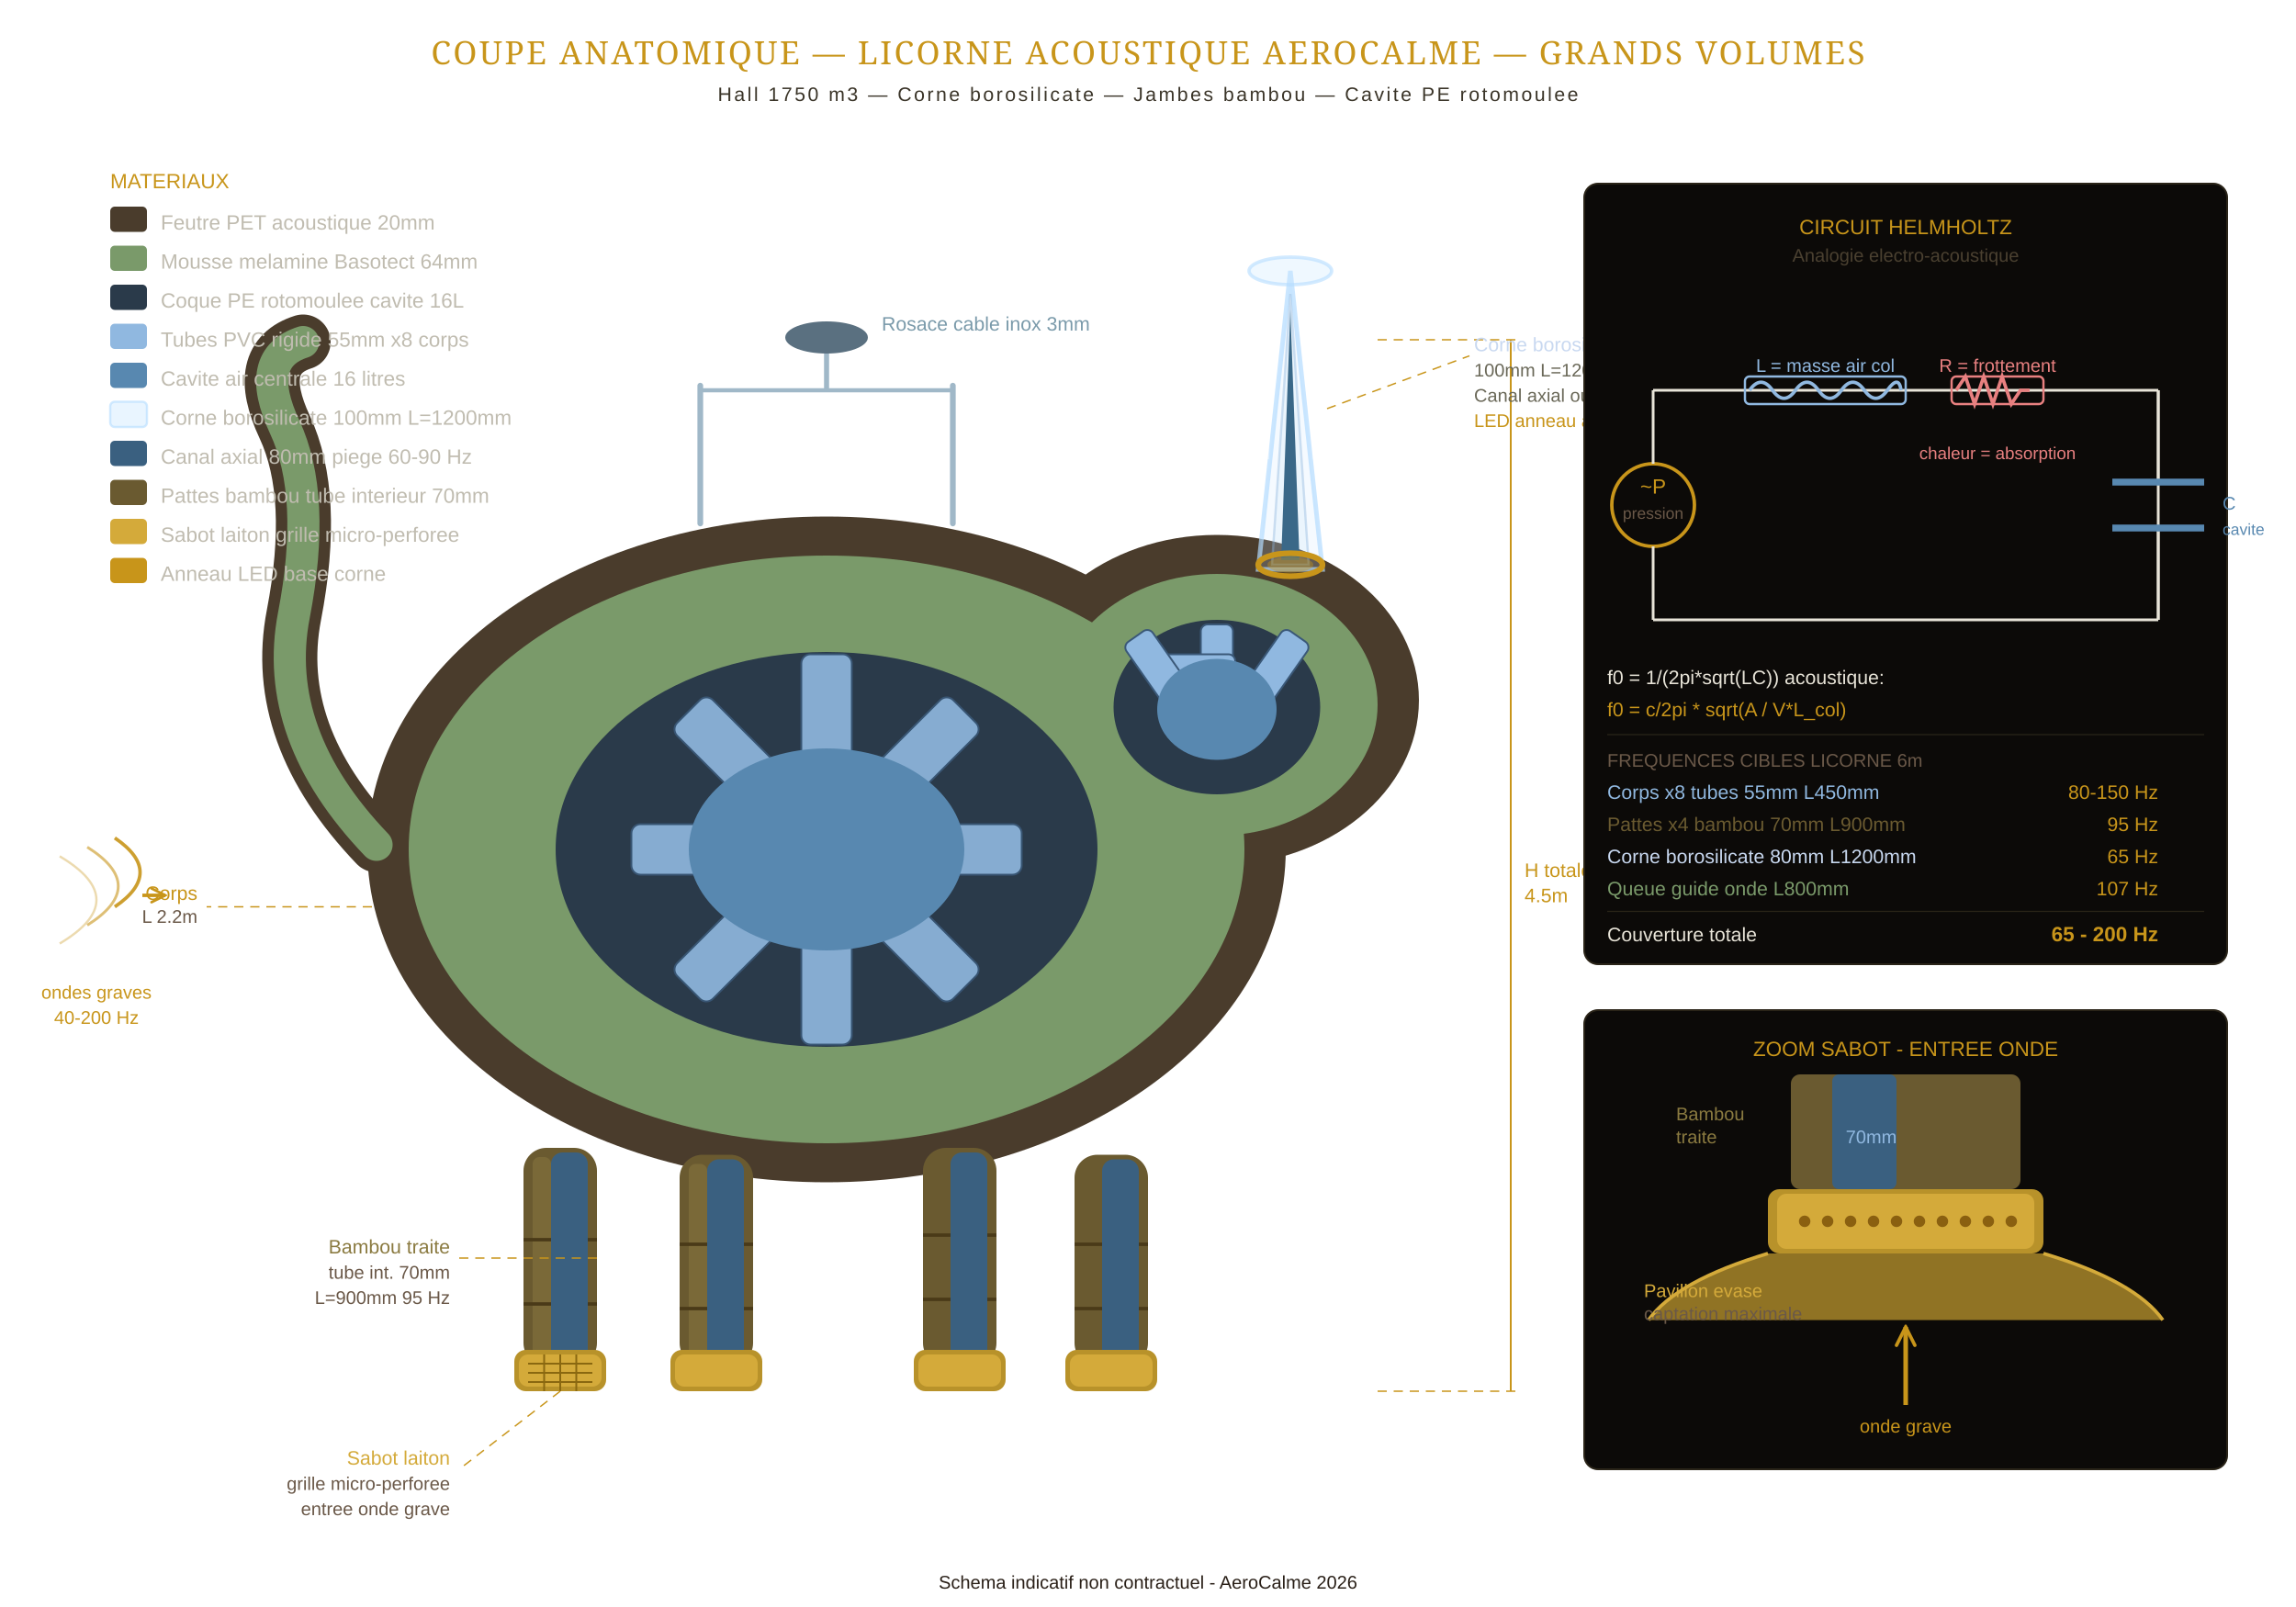
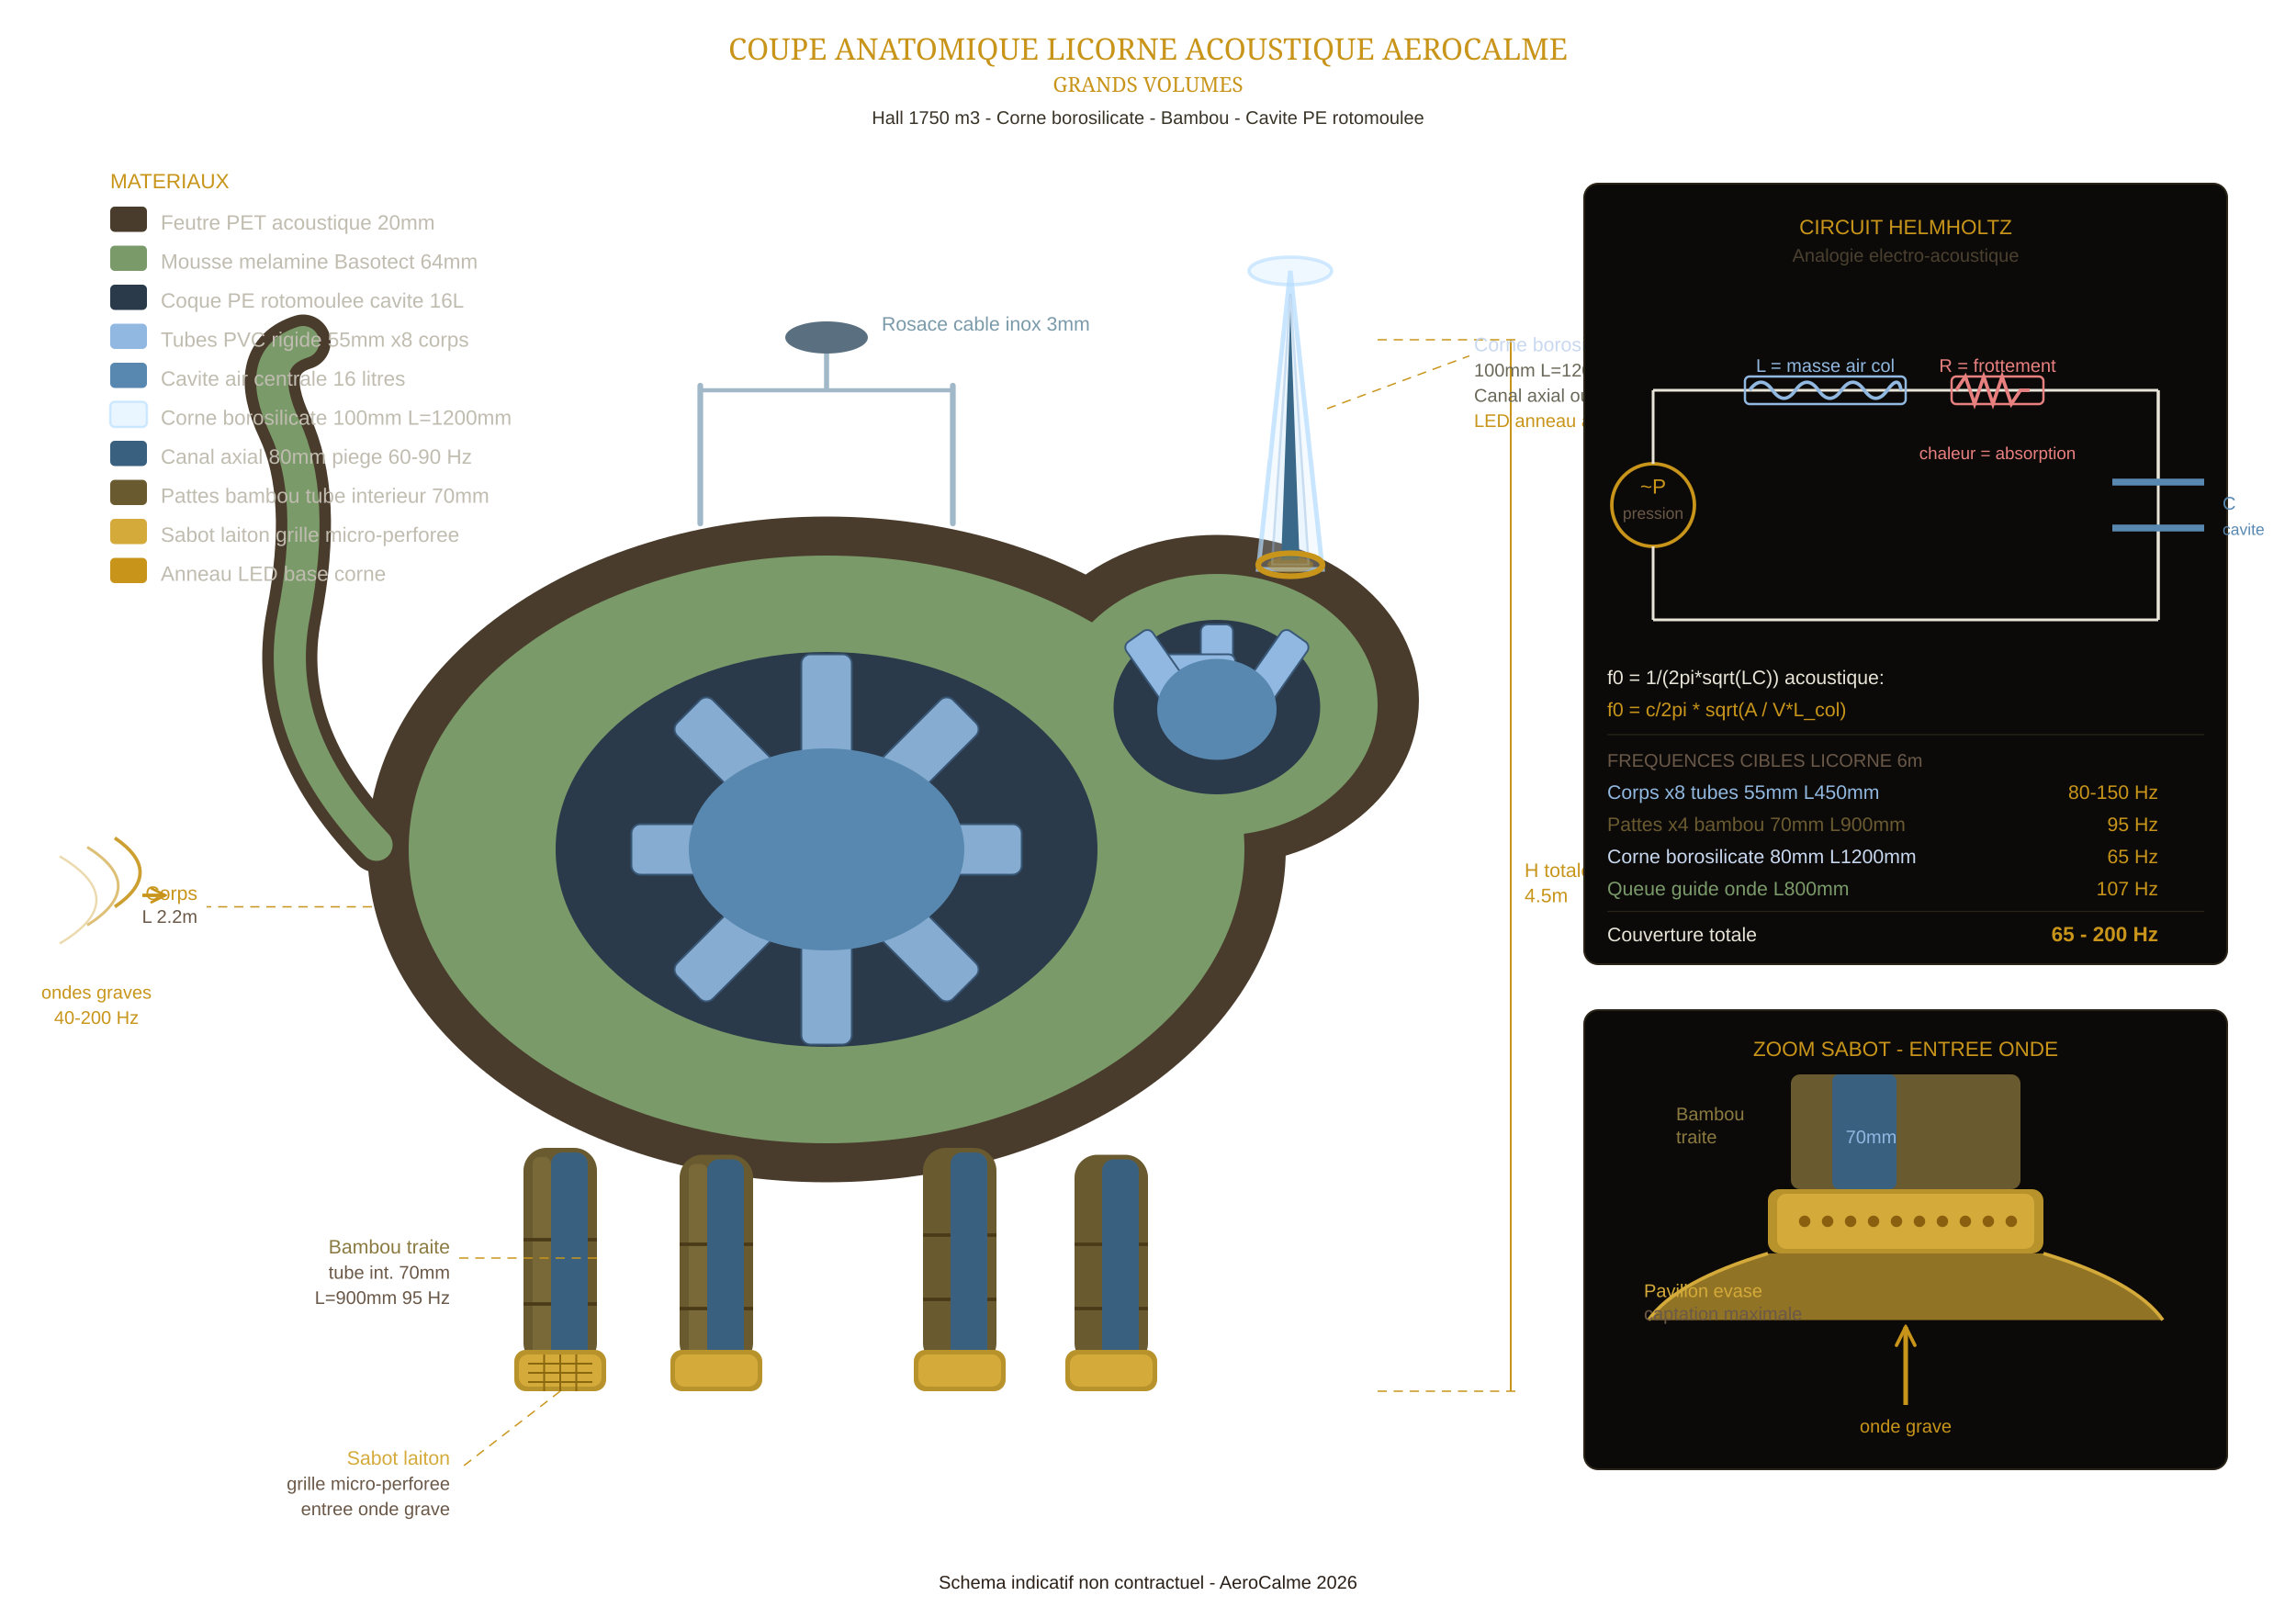
<svg xmlns="http://www.w3.org/2000/svg" width="1000" height="700" viewBox="0 0 1000 700" style="background:#08070a">
  <style>
text { font-family: Arial, sans-serif; letter-spacing: 0; }
</style>
-   <text x="500" y="28" text-anchor="middle" font-size="14" fill="#C8951A" letter-spacing="1" style="font-family:Georgia,serif;letter-spacing:1px">COUPE ANATOMIQUE — LICORNE ACOUSTIQUE AEROCALME — GRANDS VOLUMES</text>
-   <text x="500" y="44" text-anchor="middle" font-size="8.5" fill="#3a3428" style="letter-spacing:1px">Hall 1750 m3 — Corne borosilicate — Jambes bambou — Cavite PE rotomoulee</text>
+   <text x="500" y="26" text-anchor="middle" font-size="13" fill="#C8951A" style="font-family:Georgia,serif">COUPE ANATOMIQUE LICORNE ACOUSTIQUE AEROCALME</text>
+   <text x="500" y="40" text-anchor="middle" font-size="9" fill="#C8951A" style="font-family:Georgia,serif">GRANDS VOLUMES</text>
+   <text x="500" y="54" text-anchor="middle" font-size="8" fill="#3a3428">Hall 1750 m3 - Corne borosilicate - Bambou - Cavite PE rotomoulee</text>
  <ellipse cx="360" cy="370" rx="200" ry="145" fill="#4a3c2c" />
  <ellipse cx="530" cy="305" rx="88" ry="72" fill="#4a3c2c" />
  <path d="M452 318 Q482 358 460 382 L418 377 Q425 348 442 323Z" fill="#4a3c2c" />
  <path d="M164 368 Q118 320 128 268 Q138 216 124 186 Q110 156 132 149" fill="none" stroke="#4a3c2c" stroke-width="24" stroke-linecap="round" />
  <ellipse cx="360" cy="370" rx="182" ry="128" fill="#7a9a6a" />
  <ellipse cx="530" cy="307" rx="70" ry="57" fill="#7a9a6a" />
  <path d="M454 324 Q478 356 460 379 L422 374 Q430 350 445 328Z" fill="#7a9a6a" />
  <path d="M164 368 Q118 320 128 268 Q138 216 124 186 Q110 156 132 149" fill="none" stroke="#7a9a6a" stroke-width="14" stroke-linecap="round" />
  <ellipse cx="360" cy="370" rx="118" ry="86" fill="#2a3a4a" />
  <ellipse cx="530" cy="308" rx="45" ry="38" fill="#2a3a4a" />
  <g fill="#90b8e0" stroke="#3a5878" stroke-width="0.8" opacity="0.9">
    <rect x="349" y="285" width="22" height="85" rx="4" transform="rotate(0,360,370)" />
    <rect x="349" y="285" width="22" height="85" rx="4" transform="rotate(45,360,370)" />
    <rect x="349" y="285" width="22" height="85" rx="4" transform="rotate(90,360,370)" />
    <rect x="349" y="285" width="22" height="85" rx="4" transform="rotate(135,360,370)" />
    <rect x="349" y="285" width="22" height="85" rx="4" transform="rotate(180,360,370)" />
    <rect x="349" y="285" width="22" height="85" rx="4" transform="rotate(225,360,370)" />
    <rect x="349" y="285" width="22" height="85" rx="4" transform="rotate(270,360,370)" />
    <rect x="349" y="285" width="22" height="85" rx="4" transform="rotate(315,360,370)" />
  </g>
  <g fill="#90b8e0" stroke="#3a5878" stroke-width="0.8">
    <rect x="523" y="272" width="14" height="36" rx="3" />
    <rect x="502" y="285" width="36" height="14" rx="3" />
    <rect x="498" y="274" width="14" height="36" rx="3" transform="rotate(-35,505,292)" />
    <rect x="548" y="274" width="14" height="36" rx="3" transform="rotate(35,555,292)" />
  </g>
  <ellipse cx="360" cy="370" rx="60" ry="44" fill="#5888b0" />
  <ellipse cx="530" cy="309" rx="26" ry="22" fill="#5888b0" />
  <polygon points="548,248 562,118 576,248" fill="rgba(200,230,255,0.18)" stroke="rgba(180,220,255,0.7)" stroke-width="2" />
  <polygon points="554,246 562,128 570,246" fill="rgba(160,200,240,0.12)" stroke="rgba(140,180,220,0.4)" stroke-width="1" />
  <polygon points="558,244 562,135 566,244" fill="#3a6888" />
  <line x1="552" y1="200" x2="554" y2="130" stroke="rgba(255,255,255,0.35)" stroke-width="1.5" />
  <line x1="572" y1="200" x2="570" y2="135" stroke="rgba(255,255,255,0.15)" stroke-width="1" />
  <ellipse cx="562" cy="118" rx="18" ry="6" fill="rgba(200,230,255,0.3)" stroke="rgba(180,220,255,0.6)" stroke-width="1.5" />
  <ellipse cx="562" cy="246" rx="14" ry="5" fill="none" stroke="#C8951A" stroke-width="2.5" />
  <ellipse cx="562" cy="246" rx="10" ry="3.5" fill="#C8951A" opacity="0.4" />
  <rect x="228" y="500" width="32" height="95" rx="10" fill="#6a5a30" />
  <rect x="232" y="504" width="8" height="87" rx="3" fill="#8a7840" opacity="0.5" />
  <line x1="228" y1="540" x2="260" y2="540" stroke="#4a3a18" stroke-width="1.5" />
  <line x1="228" y1="568" x2="260" y2="568" stroke="#4a3a18" stroke-width="1.5" />
  <rect x="240" y="502" width="16" height="91" rx="5" fill="#3a6080" />
  <rect x="224" y="588" width="40" height="18" rx="5" fill="#b8922a" />
  <rect x="226" y="590" width="36" height="14" rx="4" fill="#d4aa3a" />
  <line x1="230" y1="594" x2="258" y2="594" stroke="#8a6810" stroke-width="0.8" />
  <line x1="230" y1="598" x2="258" y2="598" stroke="#8a6810" stroke-width="0.8" />
  <line x1="230" y1="602" x2="258" y2="602" stroke="#8a6810" stroke-width="0.8" />
  <line x1="237" y1="590" x2="237" y2="606" stroke="#8a6810" stroke-width="0.8" />
  <line x1="244" y1="590" x2="244" y2="606" stroke="#8a6810" stroke-width="0.8" />
  <line x1="251" y1="590" x2="251" y2="606" stroke="#8a6810" stroke-width="0.8" />
  <rect x="296" y="503" width="32" height="92" rx="10" fill="#6a5a30" />
  <rect x="300" y="507" width="8" height="84" rx="3" fill="#8a7840" opacity="0.5" />
  <line x1="296" y1="542" x2="328" y2="542" stroke="#4a3a18" stroke-width="1.5" />
  <line x1="296" y1="570" x2="328" y2="570" stroke="#4a3a18" stroke-width="1.5" />
  <rect x="308" y="505" width="16" height="88" rx="5" fill="#3a6080" />
  <rect x="292" y="588" width="40" height="18" rx="5" fill="#b8922a" />
  <rect x="294" y="590" width="36" height="14" rx="4" fill="#d4aa3a" />
  <rect x="402" y="500" width="32" height="95" rx="10" fill="#6a5a30" />
  <line x1="402" y1="538" x2="434" y2="538" stroke="#4a3a18" stroke-width="1.5" />
  <line x1="402" y1="566" x2="434" y2="566" stroke="#4a3a18" stroke-width="1.5" />
  <rect x="414" y="502" width="16" height="91" rx="5" fill="#3a6080" />
  <rect x="398" y="588" width="40" height="18" rx="5" fill="#b8922a" />
  <rect x="400" y="590" width="36" height="14" rx="4" fill="#d4aa3a" />
  <rect x="468" y="503" width="32" height="92" rx="10" fill="#6a5a30" />
  <line x1="468" y1="542" x2="500" y2="542" stroke="#4a3a18" stroke-width="1.5" />
  <line x1="468" y1="570" x2="500" y2="570" stroke="#4a3a18" stroke-width="1.5" />
  <rect x="480" y="505" width="16" height="88" rx="5" fill="#3a6080" />
  <rect x="464" y="588" width="40" height="18" rx="5" fill="#b8922a" />
  <rect x="466" y="590" width="36" height="14" rx="4" fill="#d4aa3a" />
  <line x1="305" y1="228" x2="305" y2="168" stroke="#a0b8c8" stroke-width="2.5" stroke-linecap="round" />
  <line x1="415" y1="228" x2="415" y2="168" stroke="#a0b8c8" stroke-width="2.5" stroke-linecap="round" />
  <line x1="305" y1="170" x2="415" y2="170" stroke="#a0b8c8" stroke-width="1.8" />
  <line x1="360" y1="170" x2="360" y2="150" stroke="#a0b8c8" stroke-width="2.2" />
  <ellipse cx="360" cy="147" rx="18" ry="7" fill="#5a7080" />
  <text x="384" y="144" font-size="8.5" fill="#7a9aaa">Rosace cable inox 3mm</text>
  <path d="M50 395 Q72 380 50 365" fill="none" stroke="#C8951A" stroke-width="1.5" opacity="0.9" />
  <path d="M38 403 Q65 386 38 369" fill="none" stroke="#C8951A" stroke-width="1.2" opacity="0.6" />
  <path d="M26 411 Q58 392 26 373" fill="none" stroke="#C8951A" stroke-width="1" opacity="0.35" />
  <text x="42" y="435" text-anchor="middle" font-size="8" fill="#C8951A">ondes graves</text>
  <text x="42" y="446" text-anchor="middle" font-size="8" fill="#C8951A">40-200 Hz</text>
  <defs>
    <marker id="arrg" viewBox="0 0 10 10" refX="9" refY="5" markerWidth="5" markerHeight="5" orient="auto">
      <path d="M1 1L9 5L1 9" fill="none" stroke="#C8951A" stroke-width="1.5" stroke-linecap="round" />
    </marker>
  </defs>
  <line x1="62" y1="390" x2="72" y2="390" stroke="#C8951A" stroke-width="1.5" marker-end="url(#arrg)" />
  <text x="48" y="82" font-size="9" fill="#C8951A">MATERIAUX</text>
  <rect x="48" y="90" width="16" height="11" rx="2" fill="#4a3c2c" />
  <text x="70" y="100" font-size="9" fill="#c0bcb0">Feutre PET acoustique 20mm</text>
  <rect x="48" y="107" width="16" height="11" rx="2" fill="#7a9a6a" />
  <text x="70" y="117" font-size="9" fill="#c0bcb0">Mousse melamine Basotect 64mm</text>
  <rect x="48" y="124" width="16" height="11" rx="2" fill="#2a3a4a" />
  <text x="70" y="134" font-size="9" fill="#c0bcb0">Coque PE rotomoulee cavite 16L</text>
  <rect x="48" y="141" width="16" height="11" rx="2" fill="#90b8e0" />
  <text x="70" y="151" font-size="9" fill="#c0bcb0">Tubes PVC rigide 55mm x8 corps</text>
  <rect x="48" y="158" width="16" height="11" rx="2" fill="#5888b0" />
  <text x="70" y="168" font-size="9" fill="#c0bcb0">Cavite air centrale 16 litres</text>
  <rect x="48" y="175" width="16" height="11" rx="2" fill="rgba(200,230,255,0.4)" stroke="rgba(180,220,255,0.6)" stroke-width="1" />
  <text x="70" y="185" font-size="9" fill="#c0bcb0">Corne borosilicate 100mm L=1200mm</text>
  <rect x="48" y="192" width="16" height="11" rx="2" fill="#3a6080" />
  <text x="70" y="202" font-size="9" fill="#c0bcb0">Canal axial 80mm piege 60-90 Hz</text>
  <rect x="48" y="209" width="16" height="11" rx="2" fill="#6a5a30" />
  <text x="70" y="219" font-size="9" fill="#c0bcb0">Pattes bambou tube interieur 70mm</text>
  <rect x="48" y="226" width="16" height="11" rx="2" fill="#d4aa3a" />
  <text x="70" y="236" font-size="9" fill="#c0bcb0">Sabot laiton grille micro-perforee</text>
  <rect x="48" y="243" width="16" height="11" rx="2" fill="#C8951A" />
  <text x="70" y="253" font-size="9" fill="#c0bcb0">Anneau LED base corne</text>
  <line x1="162" y1="395" x2="90" y2="395" stroke="#C8951A" stroke-width="0.6" stroke-dasharray="4,3" />
  <text x="86" y="392" text-anchor="end" font-size="8.5" fill="#C8951A">Corps</text>
  <text x="86" y="402" text-anchor="end" font-size="8" fill="#6a5848">L 2.2m</text>
  <line x1="600" y1="148" x2="660" y2="148" stroke="#C8951A" stroke-width="0.6" stroke-dasharray="4,3" />
  <line x1="600" y1="606" x2="660" y2="606" stroke="#C8951A" stroke-width="0.6" stroke-dasharray="4,3" />
  <line x1="658" y1="148" x2="658" y2="606" stroke="#C8951A" stroke-width="0.8" />
  <text x="664" y="382" font-size="8.5" fill="#C8951A">H totale</text>
  <text x="664" y="393" font-size="8.5" fill="#C8951A">4.5m</text>
  <line x1="578" y1="178" x2="640" y2="155" stroke="#C8951A" stroke-width="0.6" stroke-dasharray="4,3" />
  <text x="642" y="153" font-size="8.5" fill="#c8d8f0">Corne borosilicate</text>
  <text x="642" y="164" font-size="8" fill="#6a6858">100mm L=1200mm</text>
  <text x="642" y="175" font-size="8" fill="#6a6858">Canal axial ouvert 65 Hz</text>
  <text x="642" y="186" font-size="8" fill="#C8951A">LED anneau a la base</text>
  <line x1="244" y1="606" x2="200" y2="640" stroke="#C8951A" stroke-width="0.6" stroke-dasharray="4,3" />
  <text x="196" y="638" text-anchor="end" font-size="8.5" fill="#d4aa3a">Sabot laiton</text>
  <text x="196" y="649" text-anchor="end" font-size="8" fill="#6a5848">grille micro-perforee</text>
  <text x="196" y="660" text-anchor="end" font-size="8" fill="#6a5848">entree onde grave</text>
  <line x1="260" y1="548" x2="200" y2="548" stroke="#C8951A" stroke-width="0.6" stroke-dasharray="4,3" />
  <text x="196" y="546" text-anchor="end" font-size="8.5" fill="#8a7a40">Bambou traite</text>
  <text x="196" y="557" text-anchor="end" font-size="8" fill="#6a5848">tube int. 70mm</text>
  <text x="196" y="568" text-anchor="end" font-size="8" fill="#6a5848">L=900mm 95 Hz</text>
  <rect x="690" y="80" width="280" height="340" rx="6" fill="#0c0a08" stroke="#2a2418" stroke-width="0.8" />
  <text x="830" y="102" text-anchor="middle" font-size="9" fill="#C8951A">CIRCUIT HELMHOLTZ</text>
  <text x="830" y="114" text-anchor="middle" font-size="8" fill="#4a4030">Analogie electro-acoustique</text>
  <circle cx="720" cy="220" r="18" fill="none" stroke="#C8951A" stroke-width="1.5" />
  <text x="720" y="215" text-anchor="middle" font-size="9" fill="#C8951A">~P</text>
  <text x="720" y="226" text-anchor="middle" font-size="7" fill="#6a5848">pression</text>
  <line x1="720" y1="202" x2="720" y2="170" stroke="#e8e4d8" stroke-width="1.2" />
  <line x1="720" y1="170" x2="940" y2="170" stroke="#e8e4d8" stroke-width="1.2" />
  <line x1="720" y1="238" x2="720" y2="270" stroke="#e8e4d8" stroke-width="1.2" />
  <line x1="720" y1="270" x2="940" y2="270" stroke="#e8e4d8" stroke-width="1.2" />
  <line x1="940" y1="170" x2="940" y2="270" stroke="#e8e4d8" stroke-width="1.2" />
  <text x="795" y="162" text-anchor="middle" font-size="8" fill="#90b8e0">L = masse air col</text>
  <rect x="760" y="164" width="70" height="12" rx="2" fill="none" stroke="#90b8e0" stroke-width="1" />
  <path d="M762 170 Q767 163 772 170 Q777 177 782 170 Q787 163 792 170 Q797 177 802 170 Q807 163 812 170 Q817 177 822 170 Q827 163 828 170" fill="none" stroke="#90b8e0" stroke-width="1.5" />
  <text x="870" y="162" text-anchor="middle" font-size="8" fill="#e88080">R = frottement</text>
  <rect x="850" y="164" width="40" height="12" rx="2" fill="none" stroke="#e88080" stroke-width="1" />
  <path d="M852 170 L856 164 L860 176 L864 164 L868 176 L872 164 L876 176 L880 170 L884 170" fill="none" stroke="#e88080" stroke-width="1.5" />
  <text x="870" y="200" text-anchor="middle" font-size="7.5" fill="#e88080">chaleur = absorption</text>
  <line x1="940" y1="170" x2="940" y2="210" stroke="#e8e4d8" stroke-width="1.2" />
  <line x1="940" y1="230" x2="940" y2="270" stroke="#e8e4d8" stroke-width="1.2" />
  <line x1="920" y1="210" x2="960" y2="210" stroke="#5888b0" stroke-width="3" />
  <line x1="920" y1="230" x2="960" y2="230" stroke="#5888b0" stroke-width="3" />
  <text x="968" y="222" font-size="8" fill="#5888b0">C</text>
  <text x="968" y="233" font-size="7" fill="#5888b0">cavite</text>
  <text x="700" y="298" font-size="8.5" fill="#e8e4d8">f0 = 1/(2pi*sqrt(LC)) acoustique:</text>
  <text x="700" y="312" font-size="8.5" fill="#C8951A">f0 = c/2pi * sqrt(A / V*L_col)</text>
  <line x1="700" y1="320" x2="960" y2="320" stroke="#2a2418" stroke-width="0.5" />
  <text x="700" y="334" font-size="8" fill="#6a5848">FREQUENCES CIBLES LICORNE 6m</text>
  <text x="700" y="348" font-size="8.5" fill="#90b8e0">Corps x8 tubes 55mm L450mm</text>
  <text x="940" y="348" text-anchor="end" font-size="8.5" fill="#C8951A">80-150 Hz</text>
  <text x="700" y="362" font-size="8.5" fill="#6a5a30">Pattes x4 bambou 70mm L900mm</text>
  <text x="940" y="362" text-anchor="end" font-size="8.5" fill="#C8951A">95 Hz</text>
  <text x="700" y="376" font-size="8.5" fill="#c8d8f0">Corne borosilicate 80mm L1200mm</text>
  <text x="940" y="376" text-anchor="end" font-size="8.5" fill="#C8951A">65 Hz</text>
  <text x="700" y="390" font-size="8.5" fill="#7a9a6a">Queue guide onde L800mm</text>
  <text x="940" y="390" text-anchor="end" font-size="8.5" fill="#C8951A">107 Hz</text>
  <line x1="700" y1="397" x2="960" y2="397" stroke="#2a2418" stroke-width="0.5" />
  <text x="700" y="410" font-size="8.5" fill="#e8e4d8">Couverture totale</text>
  <text x="940" y="410" text-anchor="end" font-size="9" fill="#C8951A" font-weight="bold">65 - 200 Hz</text>
  <rect x="690" y="440" width="280" height="200" rx="6" fill="#0c0a08" stroke="#2a2418" stroke-width="0.8" />
  <text x="830" y="460" text-anchor="middle" font-size="9" fill="#C8951A">ZOOM SABOT - ENTREE ONDE</text>
  <rect x="780" y="468" width="100" height="50" rx="4" fill="#6a5a30" />
  <rect x="798" y="468" width="28" height="50" rx="3" fill="#3a6080" />
  <text x="730" y="488" font-size="8" fill="#8a7a40">Bambou</text>
  <text x="730" y="498" font-size="8" fill="#8a7a40">traite</text>
  <text x="815" y="498" text-anchor="middle" font-size="8" fill="#90b8e0">70mm</text>
  <rect x="770" y="518" width="120" height="28" rx="5" fill="#b8922a" />
  <rect x="774" y="520" width="112" height="24" rx="4" fill="#d4aa3a" />
  <g fill="#8a6010">
    <circle cx="786" cy="532" r="2.5" />
    <circle cx="796" cy="532" r="2.5" />
    <circle cx="806" cy="532" r="2.5" />
    <circle cx="816" cy="532" r="2.5" />
    <circle cx="826" cy="532" r="2.5" />
    <circle cx="836" cy="532" r="2.5" />
    <circle cx="846" cy="532" r="2.5" />
    <circle cx="856" cy="532" r="2.5" />
    <circle cx="866" cy="532" r="2.5" />
    <circle cx="876" cy="532" r="2.5" />
  </g>
  <path d="M770 546 Q730 558 718 575 L942 575 Q930 558 890 546Z" fill="#c8a030" opacity="0.7" />
  <path d="M770 546 Q730 558 718 575" fill="none" stroke="#d4aa3a" stroke-width="1.5" />
  <path d="M890 546 Q930 558 942 575" fill="none" stroke="#d4aa3a" stroke-width="1.5" />
  <line x1="830" y1="612" x2="830" y2="578" stroke="#C8951A" stroke-width="2" marker-end="url(#arrg)" />
  <text x="830" y="624" text-anchor="middle" font-size="8" fill="#C8951A">onde grave</text>
  <text x="716" y="565" font-size="8" fill="#d4aa3a">Pavillon evase</text>
  <text x="716" y="575" font-size="8" fill="#6a5848">captation maximale</text>
  <text x="500" y="692" text-anchor="middle" font-size="8" fill="#2a2018">Schema indicatif non contractuel - AeroCalme 2026</text>
</svg>
